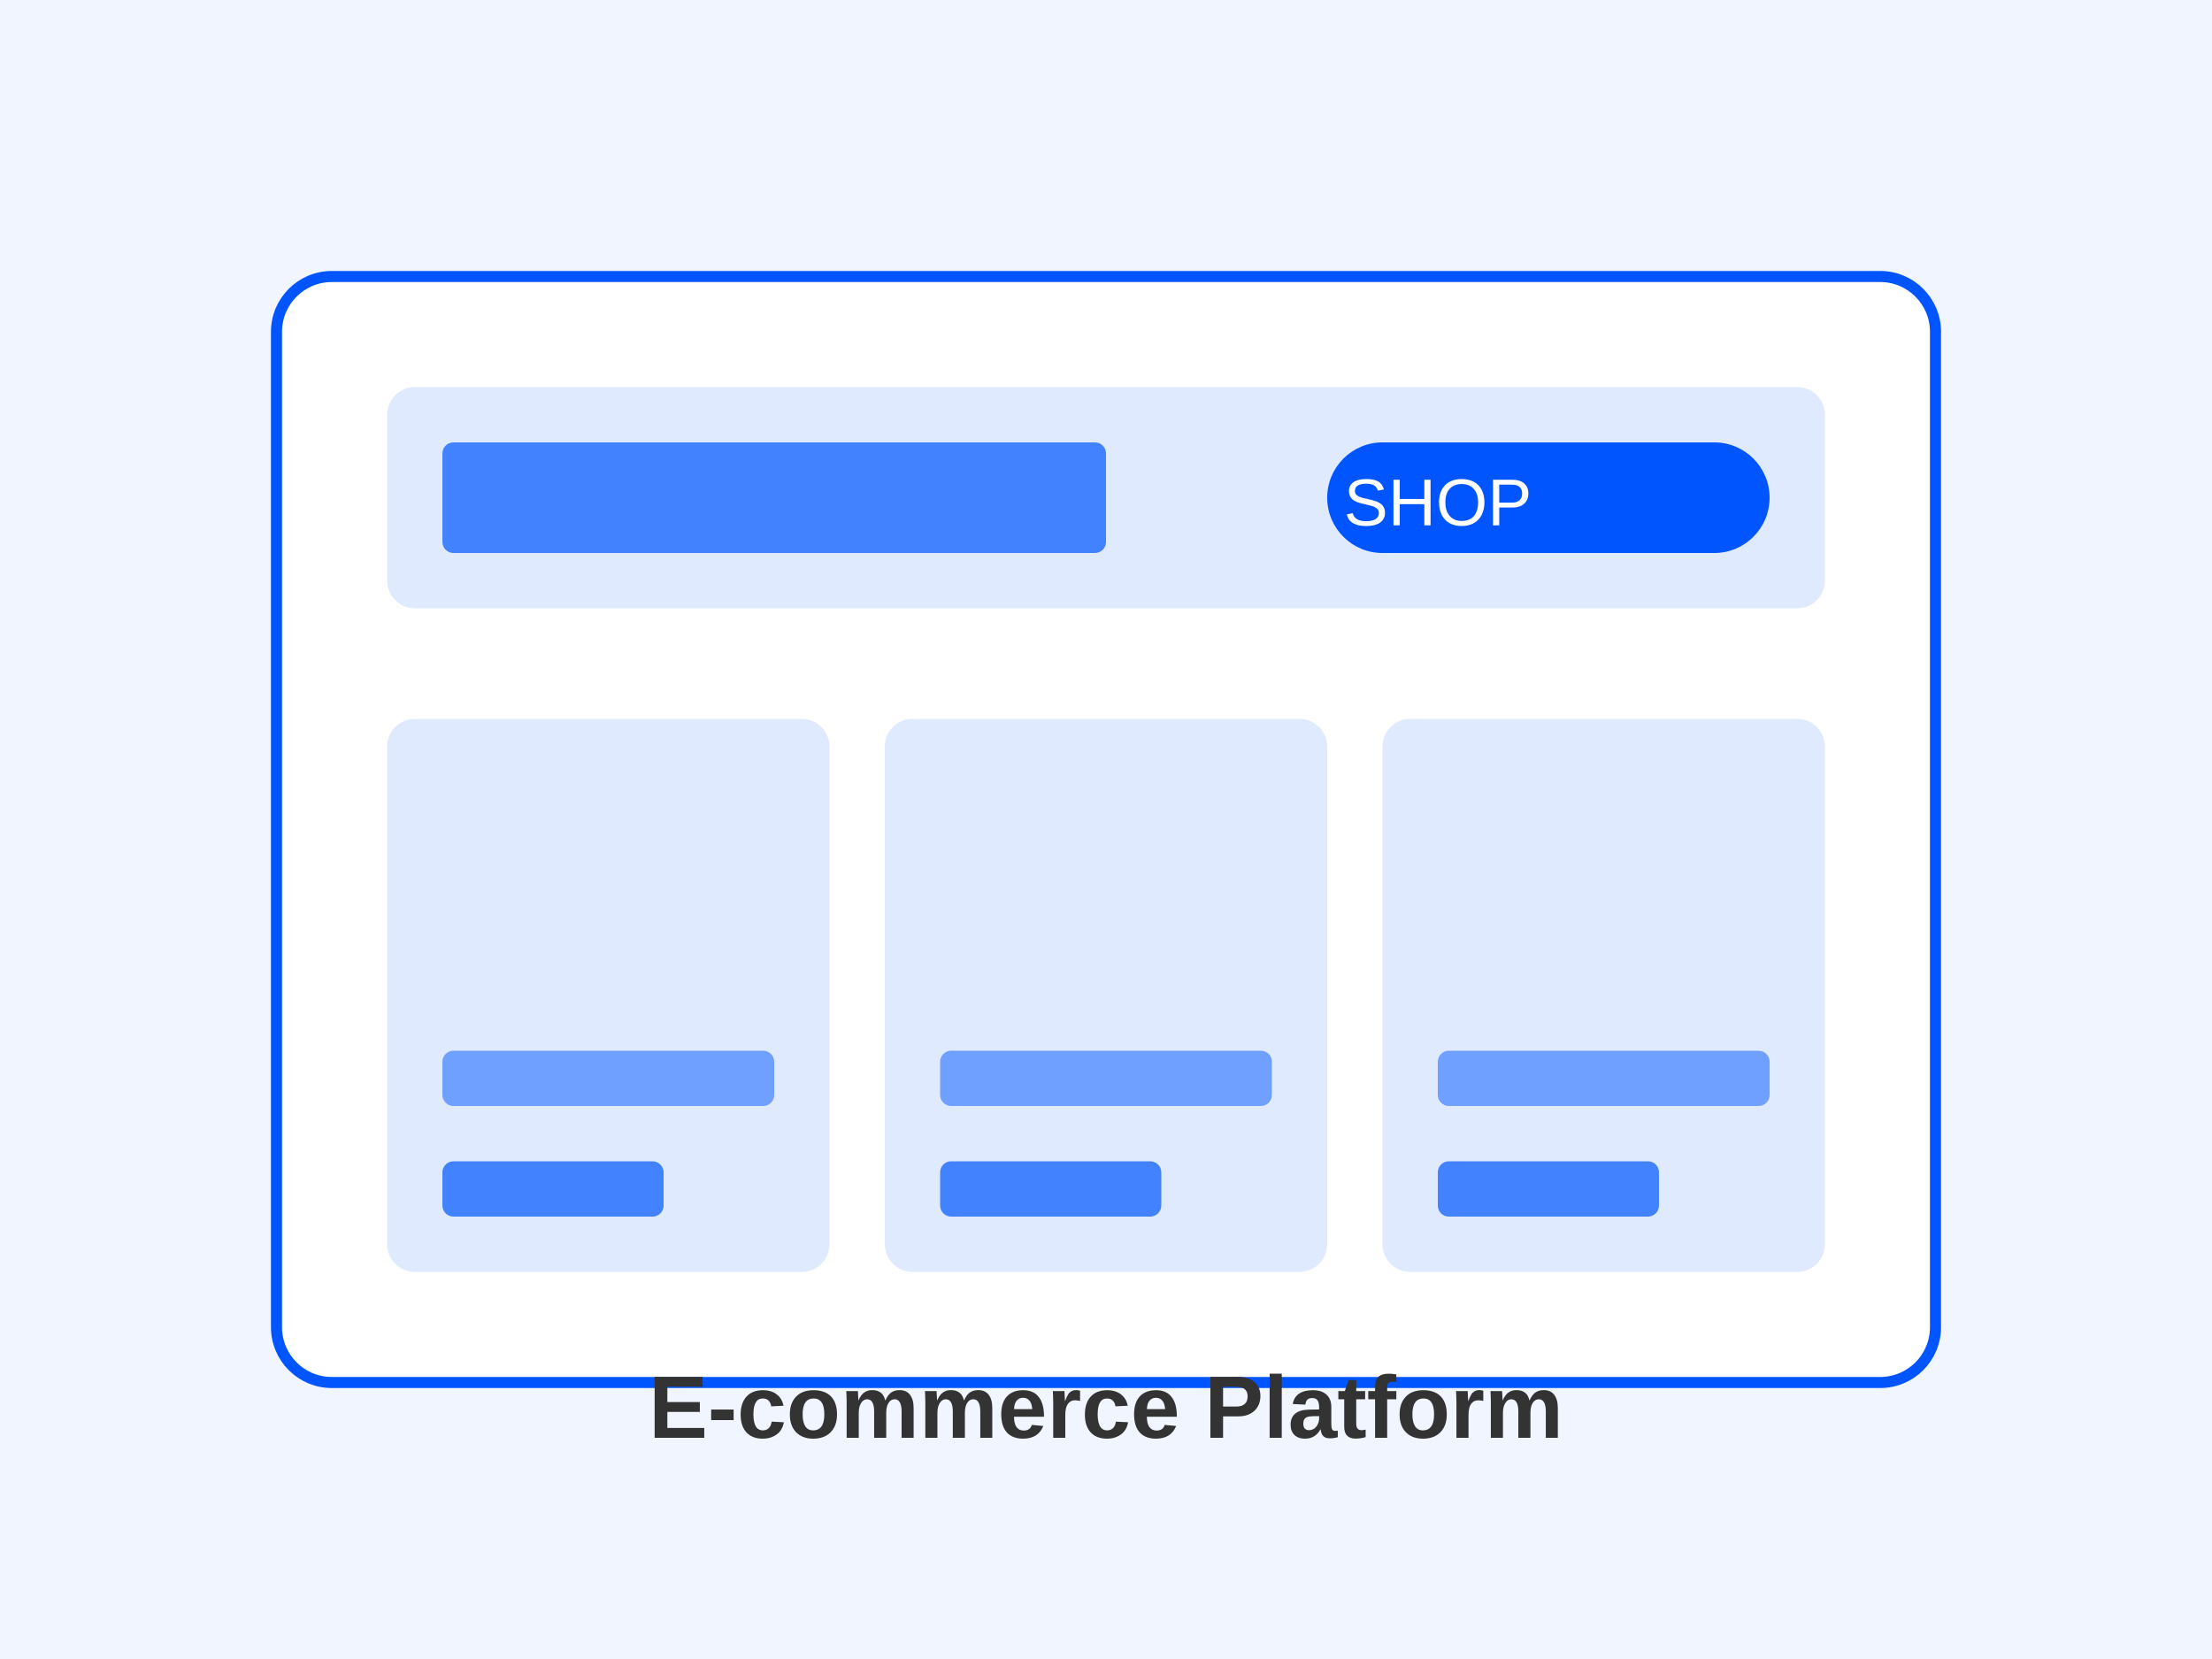
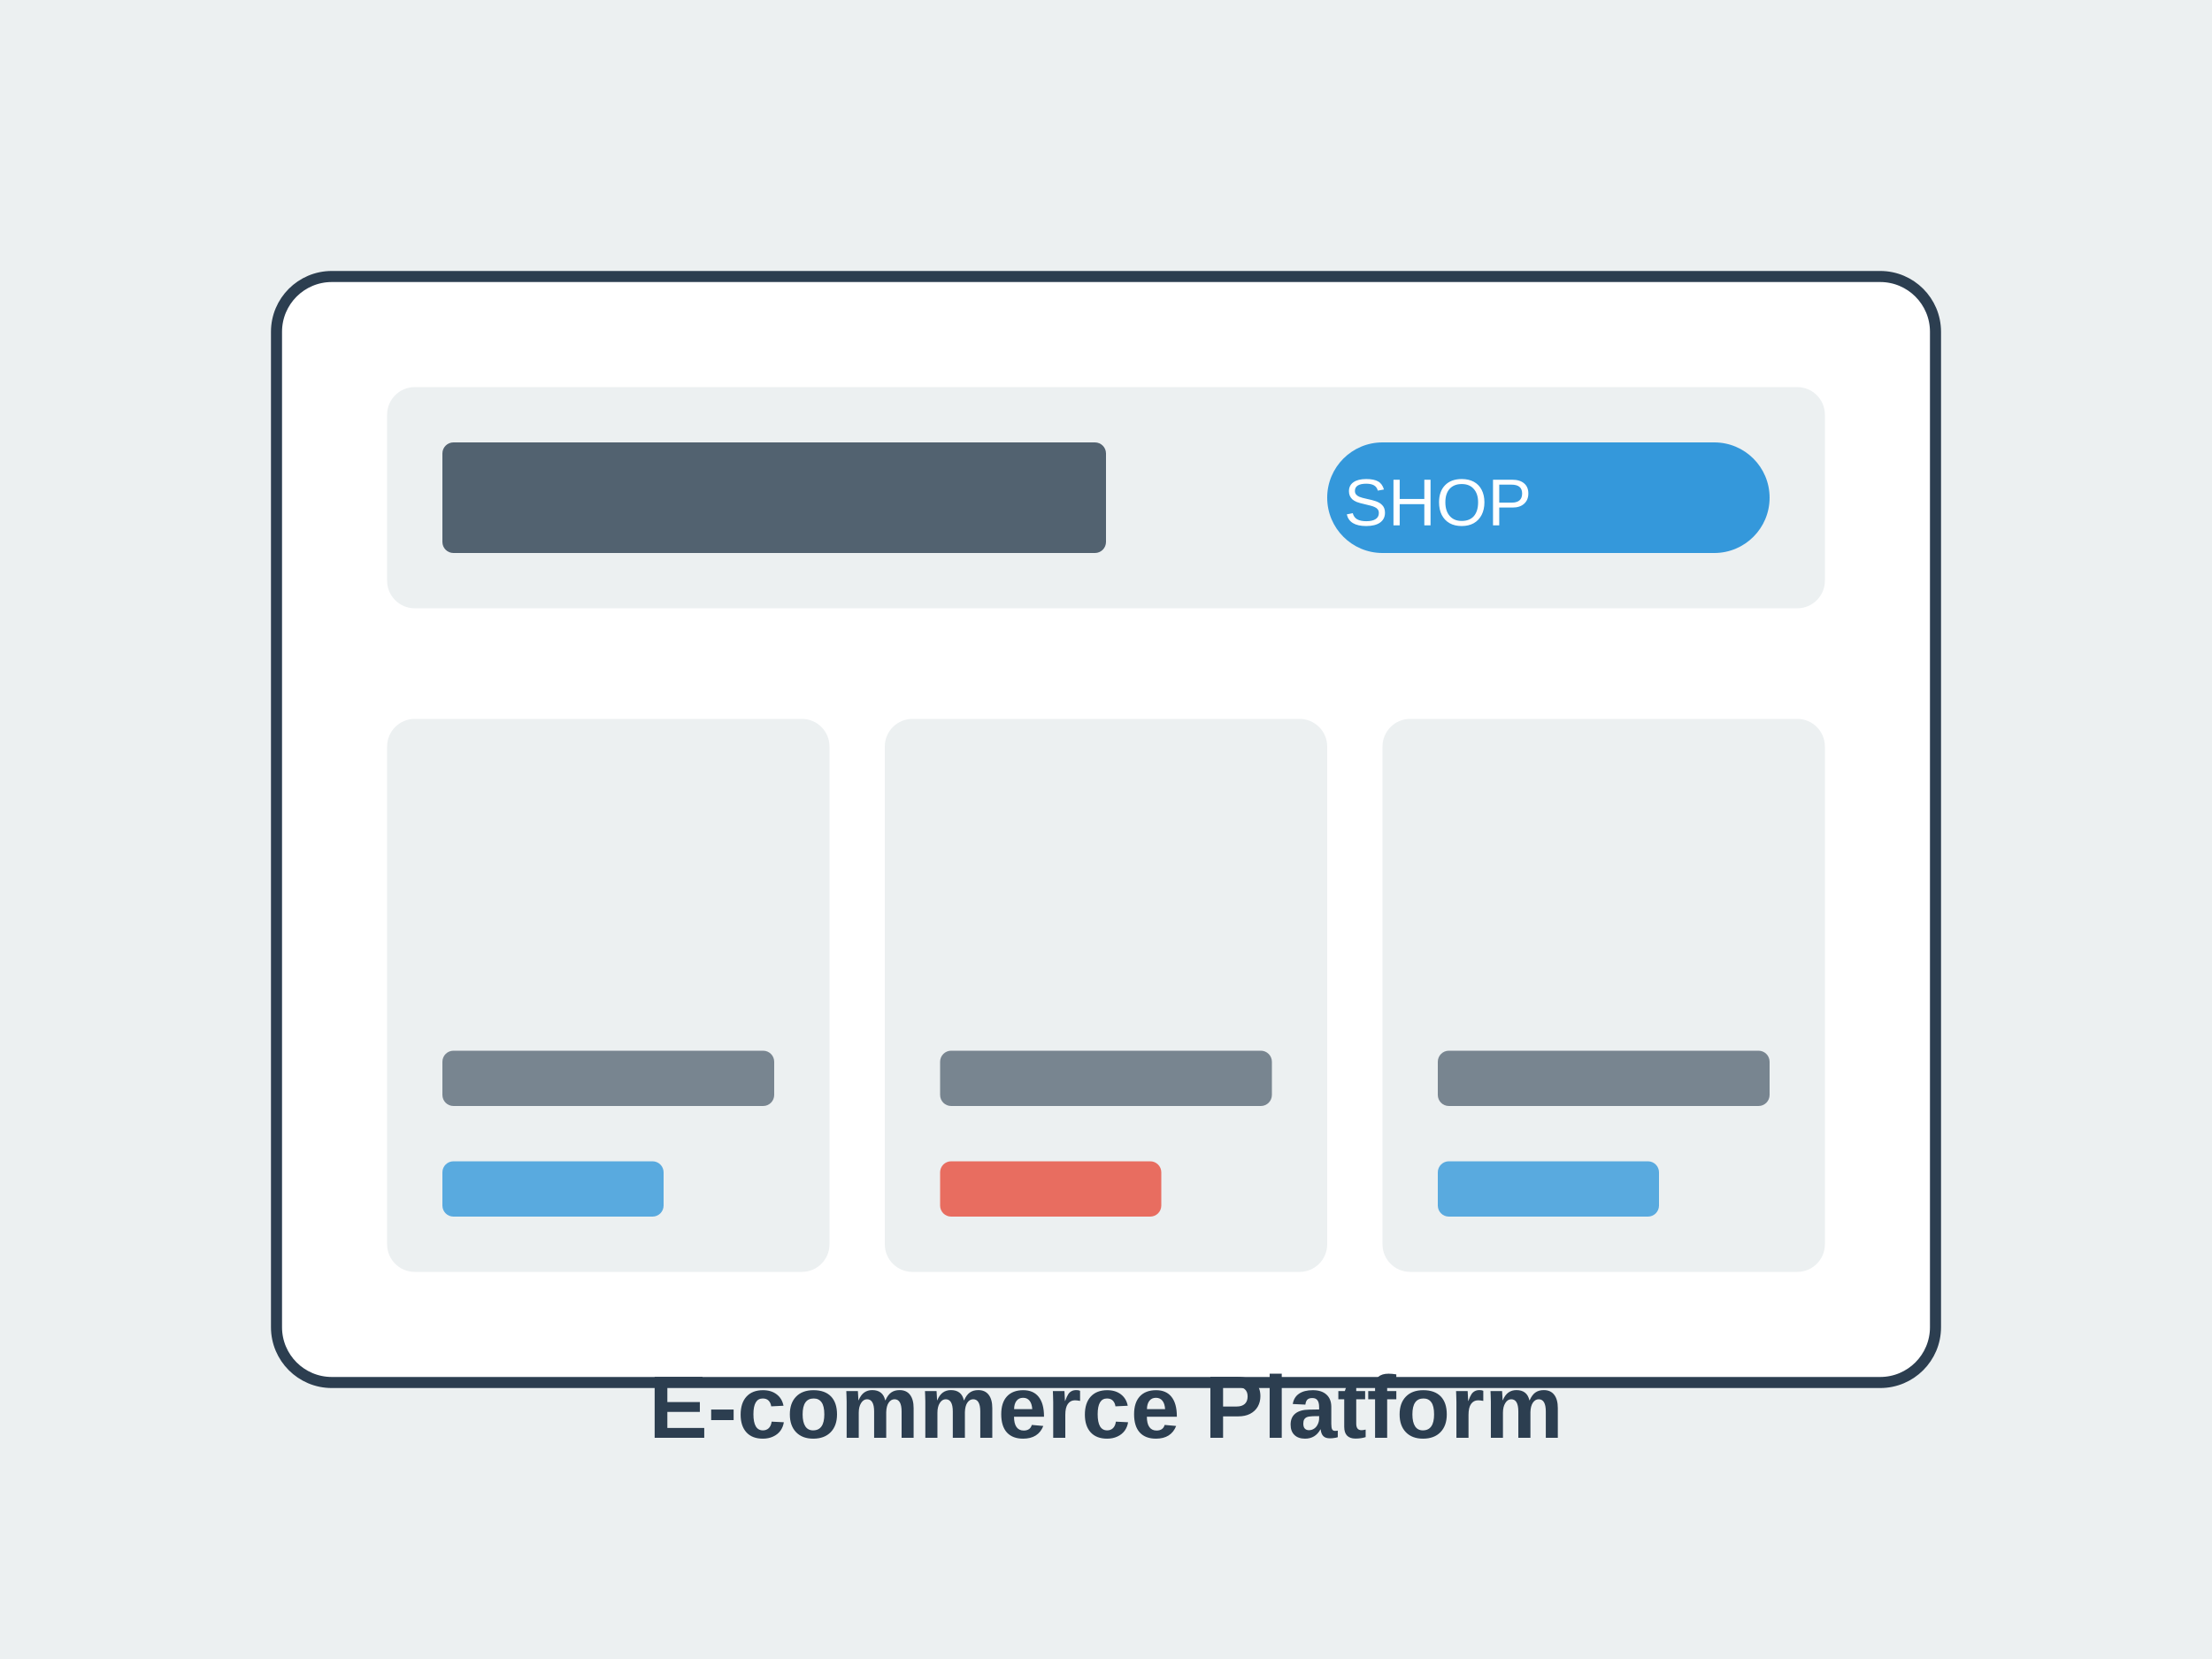
<svg xmlns="http://www.w3.org/2000/svg" width="400" height="300" viewBox="0 0 400 300" fill="none">
-   <rect width="400" height="300" fill="#F0F5FF" />
-   <rect x="50" y="50" width="300" height="200" rx="10" fill="white" stroke="#0055FF" stroke-width="2" />
-   <rect x="70" y="70" width="260" height="40" rx="5" fill="#E0EAFF" />
-   <rect x="80" y="80" width="120" height="20" rx="2" fill="#0055FF" opacity="0.7" />
-   <rect x="240" y="80" width="80" height="20" rx="10" fill="#0055FF" />
+   <rect width="400" height="300" fill="#ecf0f1" />
+   <rect x="50" y="50" width="300" height="200" rx="10" fill="white" stroke="#2c3e50" stroke-width="2" />
+   <rect x="70" y="70" width="260" height="40" rx="5" fill="#ecf0f1" />
+   <rect x="80" y="80" width="120" height="20" rx="2" fill="#2c3e50" opacity="0.8" />
+   <rect x="240" y="80" width="80" height="20" rx="10" fill="#3498db" />
  <text x="260" y="95" font-family="Arial, sans-serif" font-size="12" fill="white" text-anchor="middle">SHOP</text>
-   <rect x="70" y="130" width="80" height="100" rx="5" fill="#E0EAFF" />
-   <rect x="160" y="130" width="80" height="100" rx="5" fill="#E0EAFF" />
-   <rect x="250" y="130" width="80" height="100" rx="5" fill="#E0EAFF" />
-   <rect x="80" y="190" width="60" height="10" rx="2" fill="#0055FF" opacity="0.5" />
-   <rect x="80" y="210" width="40" height="10" rx="2" fill="#0055FF" opacity="0.7" />
-   <rect x="170" y="190" width="60" height="10" rx="2" fill="#0055FF" opacity="0.5" />
-   <rect x="170" y="210" width="40" height="10" rx="2" fill="#0055FF" opacity="0.7" />
-   <rect x="260" y="190" width="60" height="10" rx="2" fill="#0055FF" opacity="0.5" />
-   <rect x="260" y="210" width="40" height="10" rx="2" fill="#0055FF" opacity="0.7" />
-   <text x="200" y="260" font-family="Arial, sans-serif" font-weight="bold" font-size="16" fill="#333333" text-anchor="middle">E-commerce Platform</text>
+   <rect x="70" y="130" width="80" height="100" rx="5" fill="#ecf0f1" />
+   <rect x="160" y="130" width="80" height="100" rx="5" fill="#ecf0f1" />
+   <rect x="250" y="130" width="80" height="100" rx="5" fill="#ecf0f1" />
+   <rect x="80" y="190" width="60" height="10" rx="2" fill="#2c3e50" opacity="0.6" />
+   <rect x="80" y="210" width="40" height="10" rx="2" fill="#3498db" opacity="0.8" />
+   <rect x="170" y="190" width="60" height="10" rx="2" fill="#2c3e50" opacity="0.6" />
+   <rect x="170" y="210" width="40" height="10" rx="2" fill="#e74c3c" opacity="0.8" />
+   <rect x="260" y="190" width="60" height="10" rx="2" fill="#2c3e50" opacity="0.6" />
+   <rect x="260" y="210" width="40" height="10" rx="2" fill="#3498db" opacity="0.8" />
+   <text x="200" y="260" font-family="Arial, sans-serif" font-weight="bold" font-size="16" fill="#2c3e50" text-anchor="middle">E-commerce Platform</text>
</svg>
